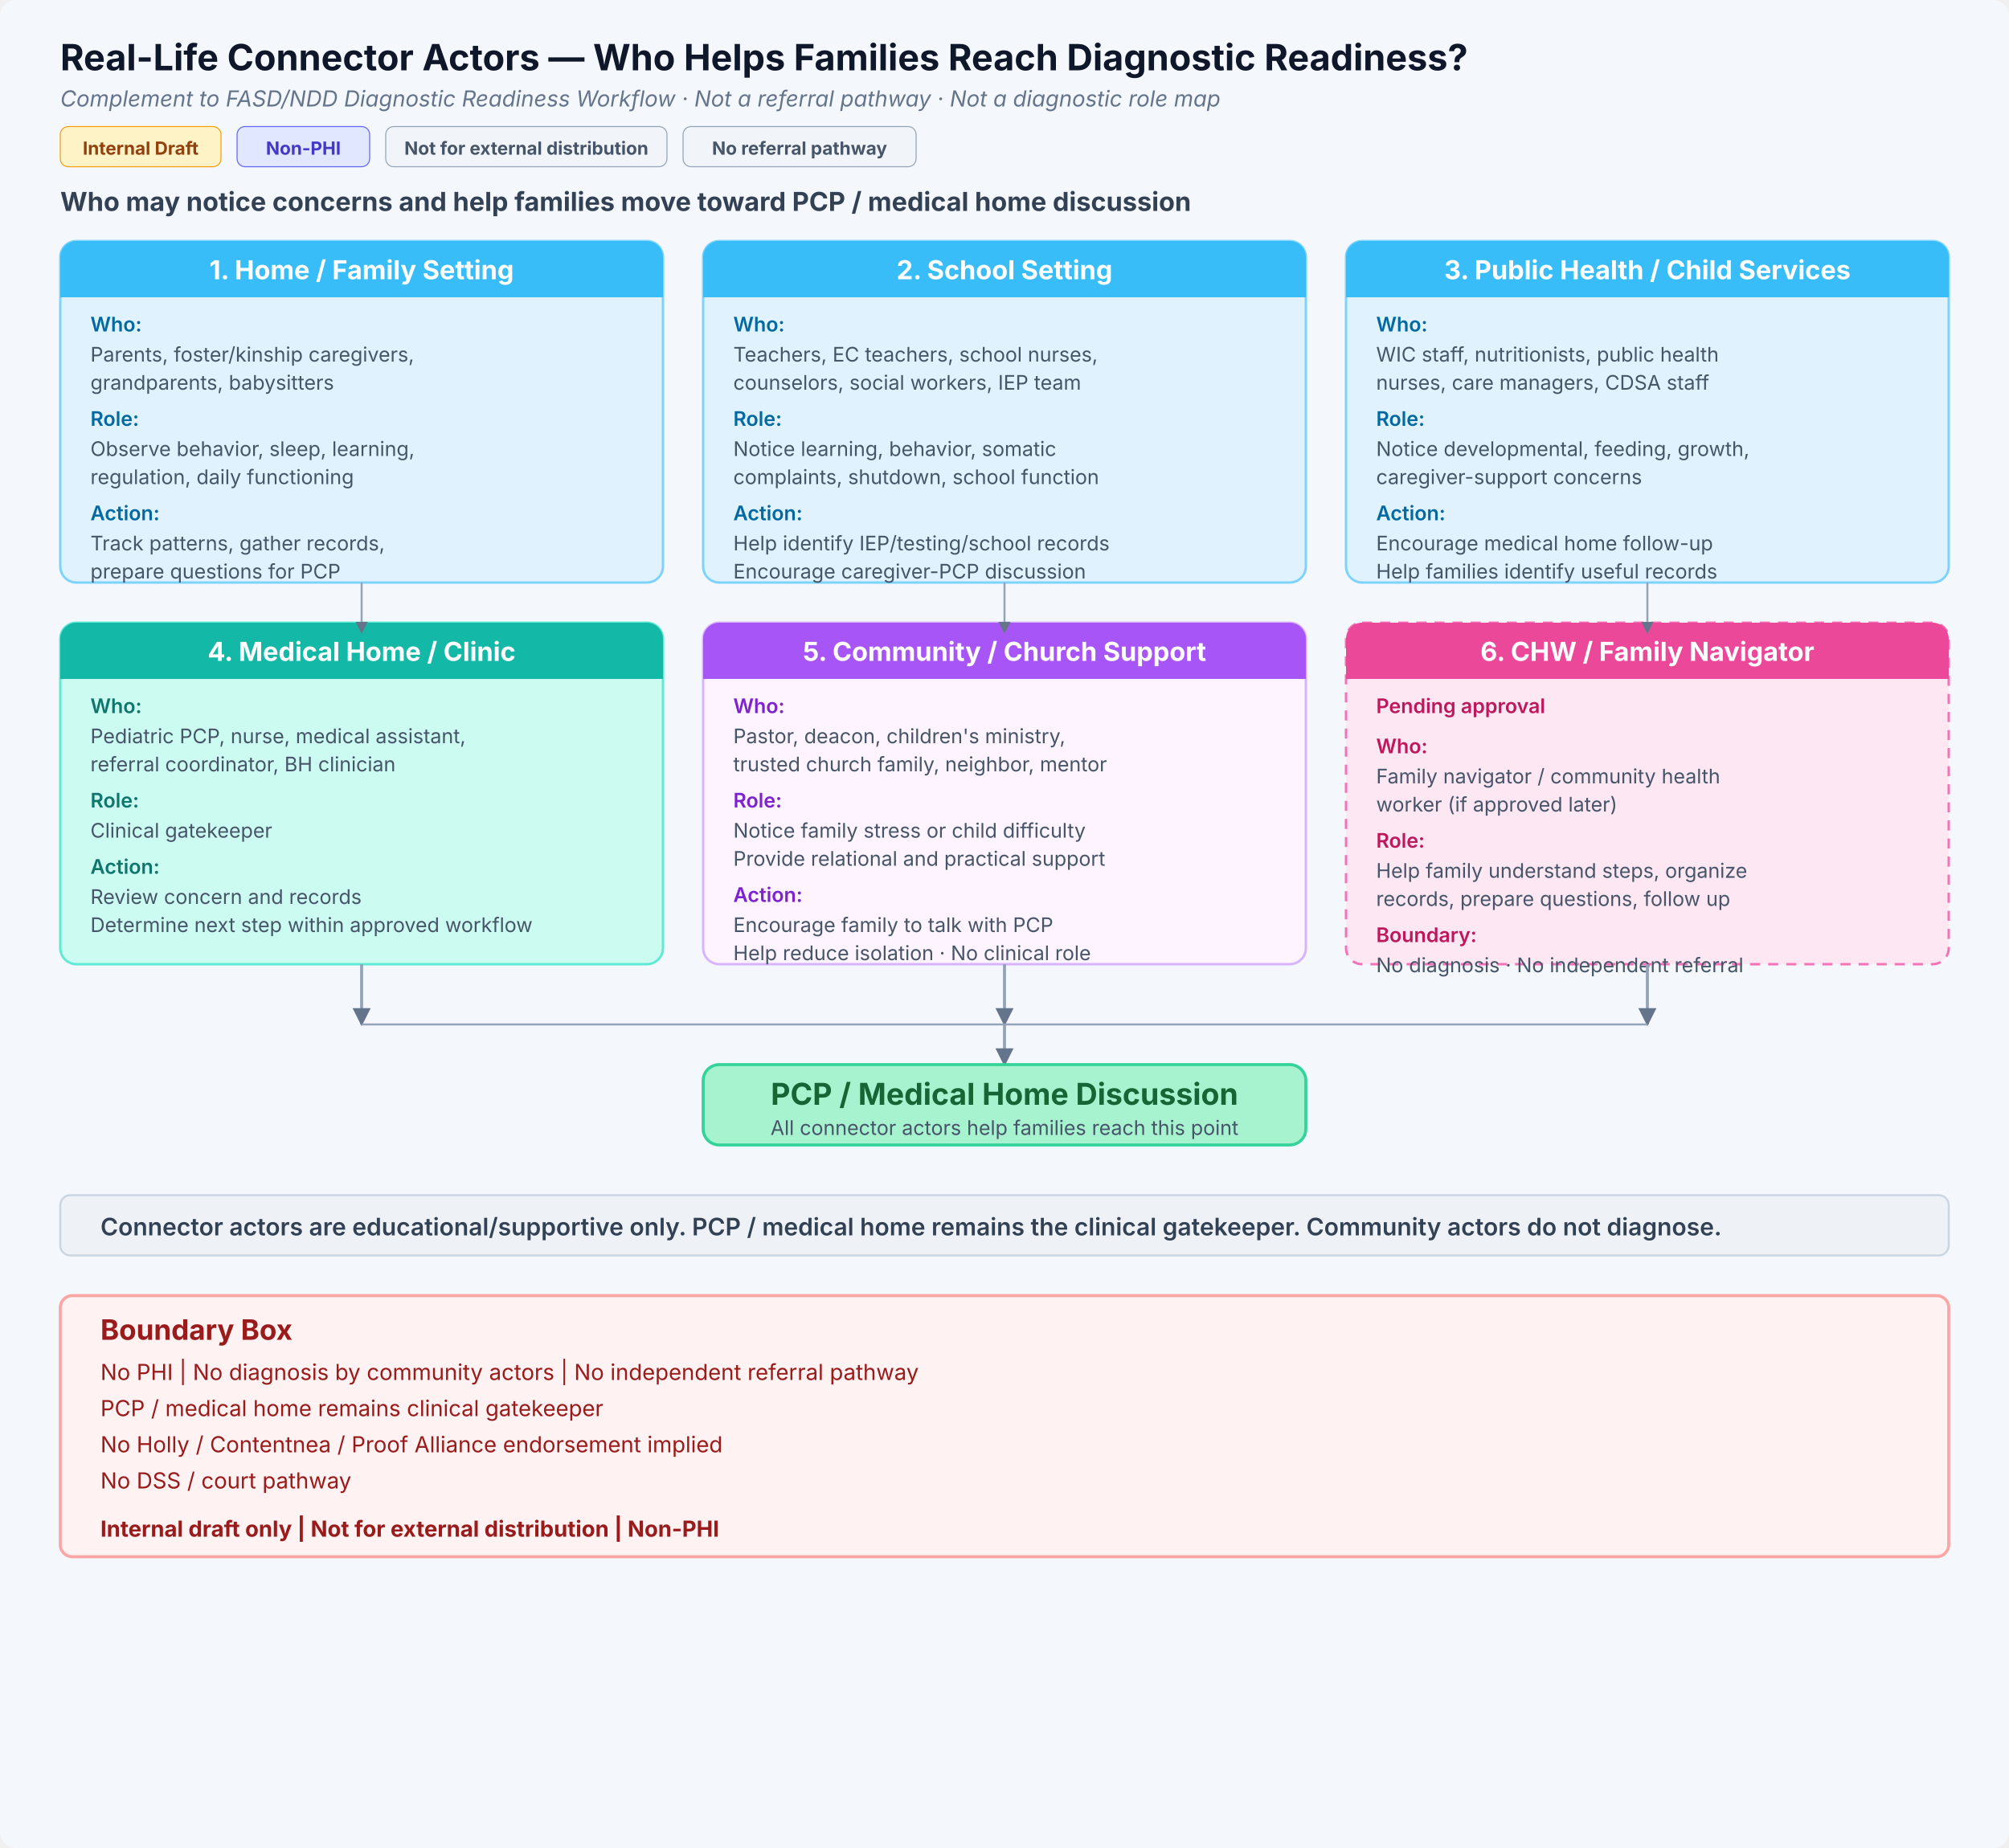
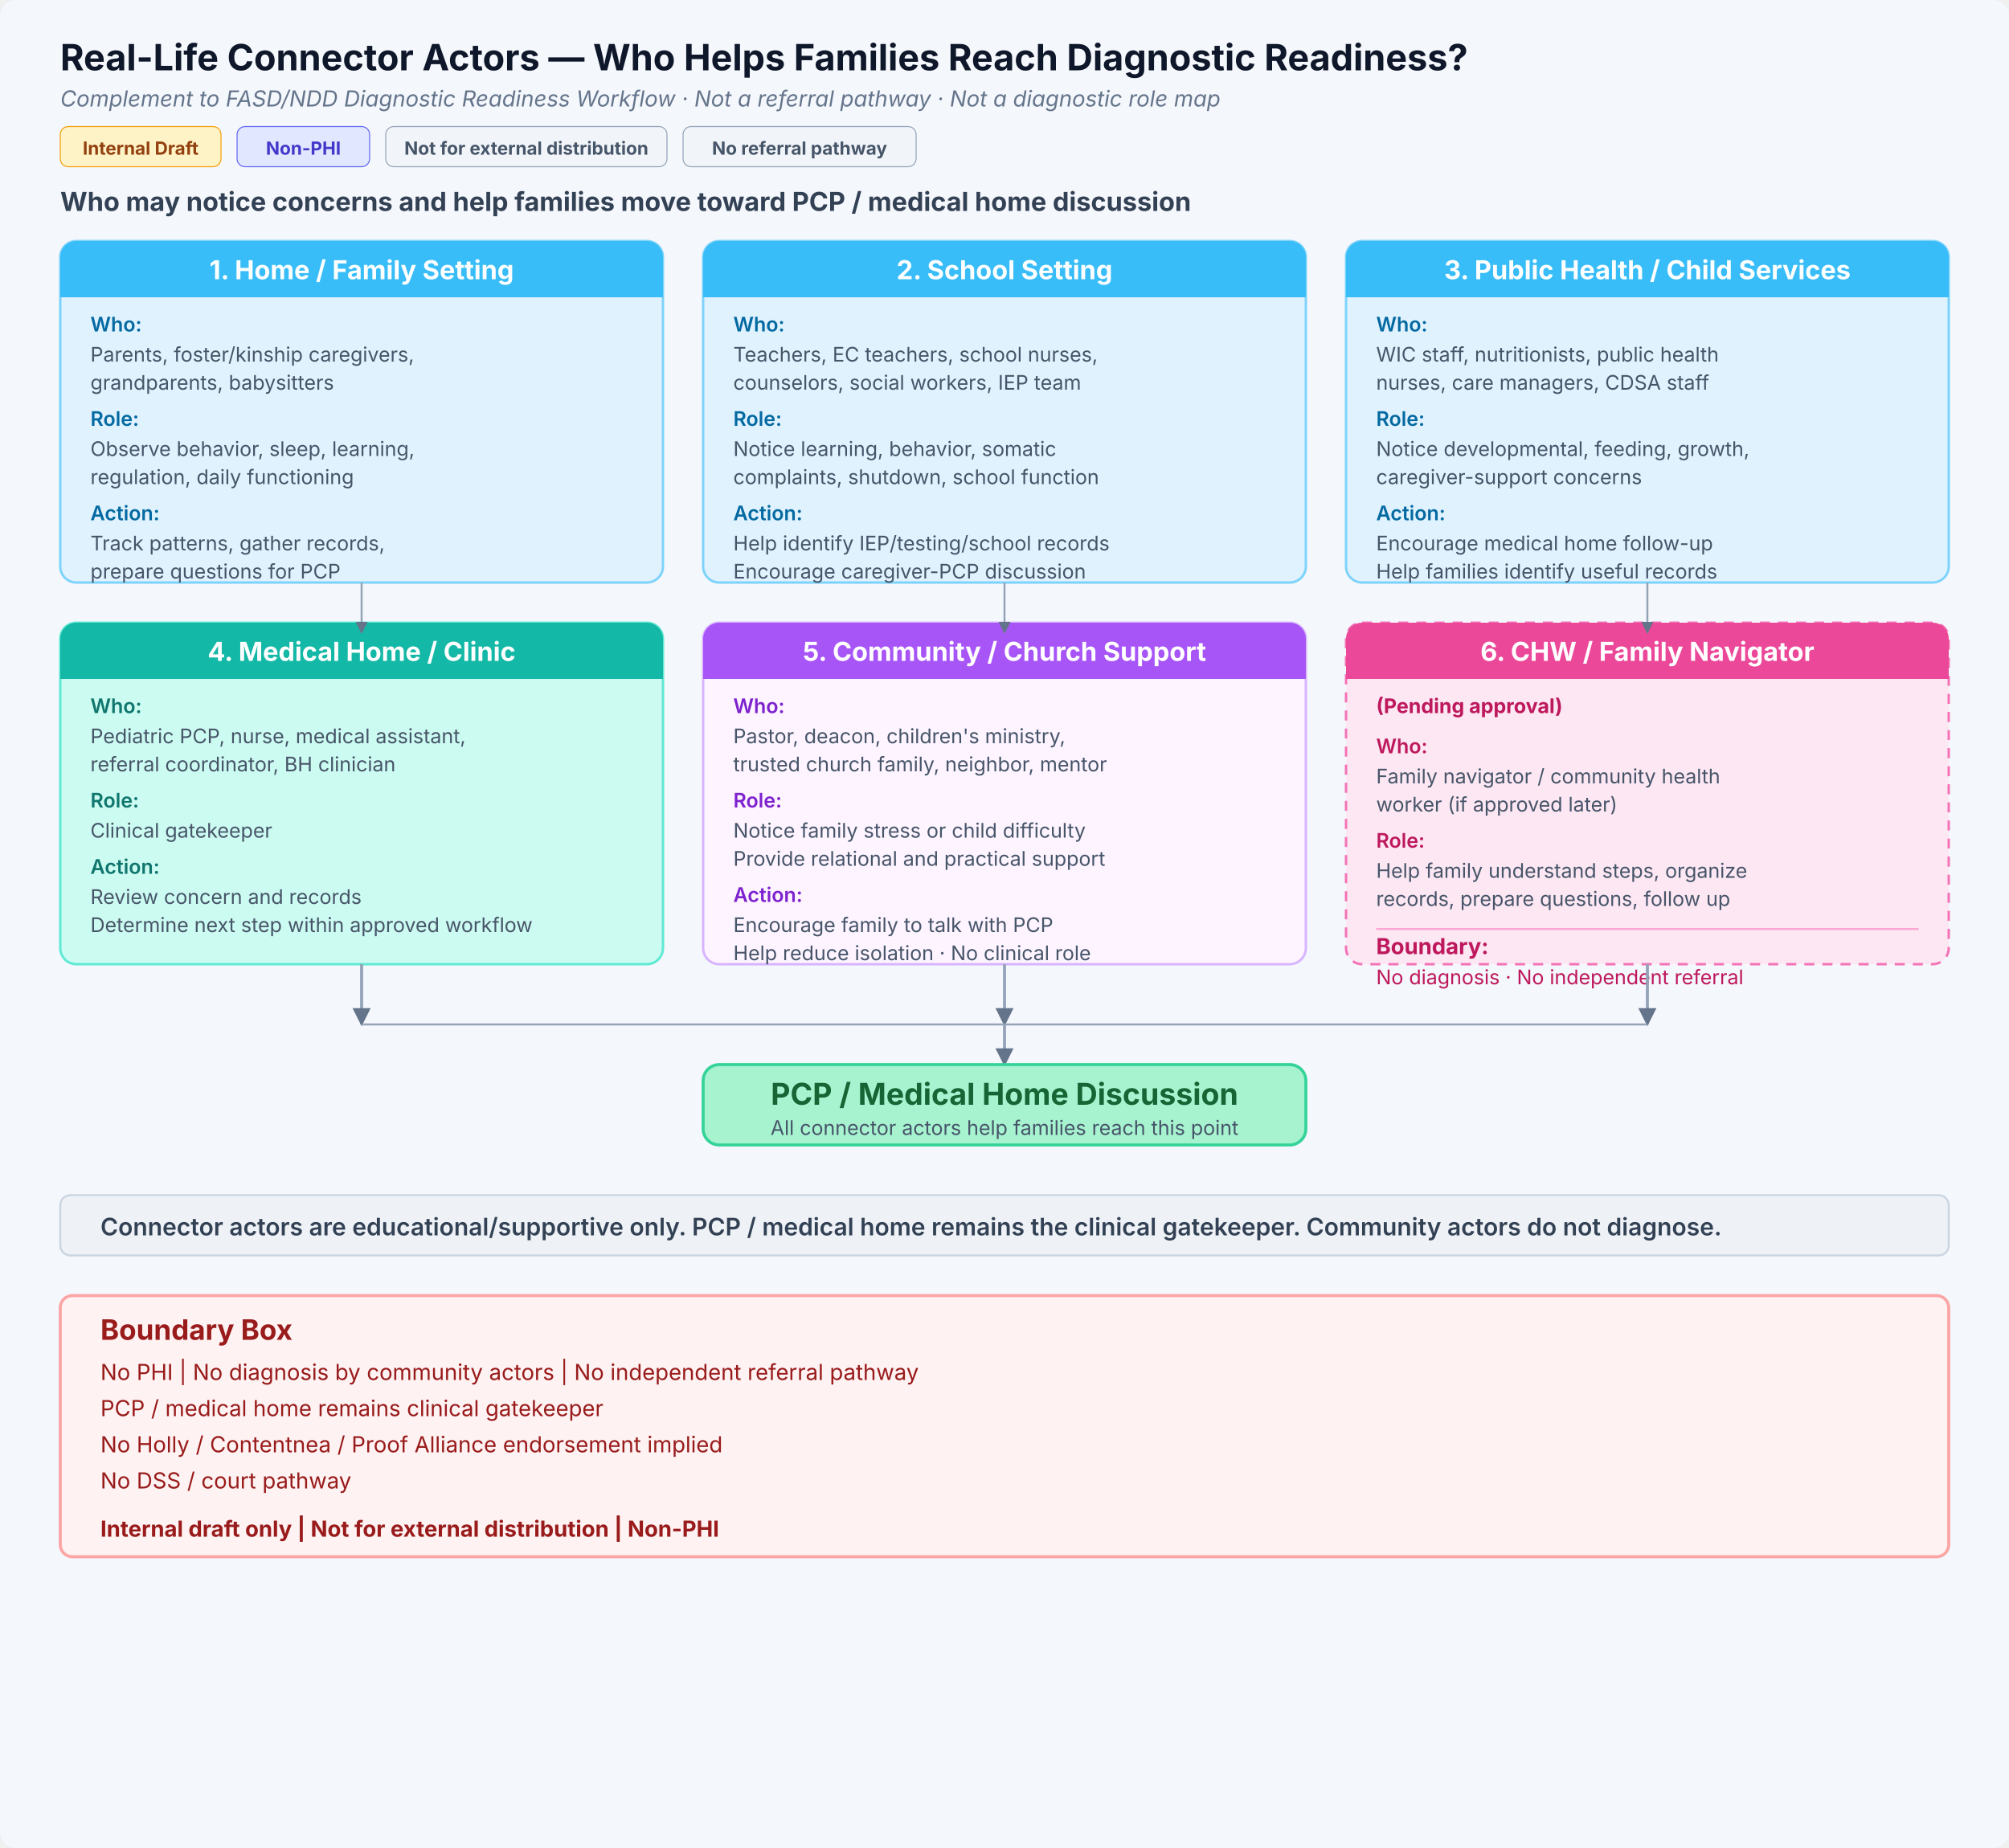
<svg xmlns="http://www.w3.org/2000/svg" viewBox="0 0 1000 920" width="1000" height="920" style="font-family: ui-sans-serif, system-ui, -apple-system, BlinkMacSystemFont, 'Segoe UI', sans-serif; background: #f4f7fb;">
  <defs>
    <marker id="a" viewBox="0 0 10 10" refX="9" refY="5" markerWidth="6" markerHeight="6" orient="auto">
      <path d="M0 0L10 5L0 10z" fill="#64748b" />
    </marker>
  </defs>
  <rect width="1000" height="920" fill="#f4f7fb" rx="8" />
  <text x="30" y="35" font-size="18" font-weight="700" fill="#0f172a">Real-Life Connector Actors — Who Helps Families Reach Diagnostic Readiness?</text>
  <text x="30" y="53" font-size="11" fill="#64748b" font-style="italic">Complement to FASD/NDD Diagnostic Readiness Workflow · Not a referral pathway · Not a diagnostic role map</text>
  <rect x="30" y="63" width="80" height="20" rx="4" fill="#fef3c7" stroke="#f59e0b" stroke-width="0.5" />
  <text x="70" y="77" font-size="9" font-weight="700" fill="#92400e" text-anchor="middle">Internal Draft</text>
  <rect x="118" y="63" width="66" height="20" rx="4" fill="#e0e7ff" stroke="#6366f1" stroke-width="0.5" />
  <text x="151" y="77" font-size="9" font-weight="700" fill="#4338ca" text-anchor="middle">Non-PHI</text>
  <rect x="192" y="63" width="140" height="20" rx="4" fill="#f1f5f9" stroke="#94a3b8" stroke-width="0.5" />
  <text x="262" y="77" font-size="9" font-weight="700" fill="#475569" text-anchor="middle">Not for external distribution</text>
  <rect x="340" y="63" width="116" height="20" rx="4" fill="#f1f5f9" stroke="#94a3b8" stroke-width="0.5" />
  <text x="398" y="77" font-size="9" font-weight="700" fill="#475569" text-anchor="middle">No referral pathway</text>
  <text x="30" y="105" font-size="13" font-weight="700" fill="#334155">Who may notice concerns and help families move toward PCP / medical home discussion</text>
  <rect x="30" y="120" width="300" height="170" rx="8" fill="#e0f2fe" stroke="#7dd3fc" stroke-width="1.2" />
  <rect x="30" y="120" width="300" height="28" rx="8" fill="#38bdf8" />
  <rect x="30" y="138" width="300" height="10" fill="#38bdf8" />
  <text x="180" y="139" font-size="13" font-weight="700" fill="#ffffff" text-anchor="middle">1. Home / Family Setting</text>
  <text x="45" y="165" font-size="10" font-weight="600" fill="#0369a1">Who:</text>
  <text x="45" y="180" font-size="10" fill="#475569">Parents, foster/kinship caregivers,</text>
  <text x="45" y="194" font-size="10" fill="#475569">grandparents, babysitters</text>
  <text x="45" y="212" font-size="10" font-weight="600" fill="#0369a1">Role:</text>
  <text x="45" y="227" font-size="10" fill="#475569">Observe behavior, sleep, learning,</text>
  <text x="45" y="241" font-size="10" fill="#475569">regulation, daily functioning</text>
  <text x="45" y="259" font-size="10" font-weight="600" fill="#0369a1">Action:</text>
  <text x="45" y="274" font-size="10" fill="#475569">Track patterns, gather records,</text>
  <text x="45" y="288" font-size="10" fill="#475569">prepare questions for PCP</text>
  <rect x="350" y="120" width="300" height="170" rx="8" fill="#e0f2fe" stroke="#7dd3fc" stroke-width="1.2" />
  <rect x="350" y="120" width="300" height="28" rx="8" fill="#38bdf8" />
  <rect x="350" y="138" width="300" height="10" fill="#38bdf8" />
  <text x="500" y="139" font-size="13" font-weight="700" fill="#ffffff" text-anchor="middle">2. School Setting</text>
  <text x="365" y="165" font-size="10" font-weight="600" fill="#0369a1">Who:</text>
  <text x="365" y="180" font-size="10" fill="#475569">Teachers, EC teachers, school nurses,</text>
  <text x="365" y="194" font-size="10" fill="#475569">counselors, social workers, IEP team</text>
  <text x="365" y="212" font-size="10" font-weight="600" fill="#0369a1">Role:</text>
  <text x="365" y="227" font-size="10" fill="#475569">Notice learning, behavior, somatic</text>
  <text x="365" y="241" font-size="10" fill="#475569">complaints, shutdown, school function</text>
  <text x="365" y="259" font-size="10" font-weight="600" fill="#0369a1">Action:</text>
  <text x="365" y="274" font-size="10" fill="#475569">Help identify IEP/testing/school records</text>
  <text x="365" y="288" font-size="10" fill="#475569">Encourage caregiver-PCP discussion</text>
  <rect x="670" y="120" width="300" height="170" rx="8" fill="#e0f2fe" stroke="#7dd3fc" stroke-width="1.2" />
  <rect x="670" y="120" width="300" height="28" rx="8" fill="#38bdf8" />
  <rect x="670" y="138" width="300" height="10" fill="#38bdf8" />
  <text x="820" y="139" font-size="13" font-weight="700" fill="#ffffff" text-anchor="middle">3. Public Health / Child Services</text>
  <text x="685" y="165" font-size="10" font-weight="600" fill="#0369a1">Who:</text>
  <text x="685" y="180" font-size="10" fill="#475569">WIC staff, nutritionists, public health</text>
  <text x="685" y="194" font-size="10" fill="#475569">nurses, care managers, CDSA staff</text>
  <text x="685" y="212" font-size="10" font-weight="600" fill="#0369a1">Role:</text>
  <text x="685" y="227" font-size="10" fill="#475569">Notice developmental, feeding, growth,</text>
  <text x="685" y="241" font-size="10" fill="#475569">caregiver-support concerns</text>
  <text x="685" y="259" font-size="10" font-weight="600" fill="#0369a1">Action:</text>
  <text x="685" y="274" font-size="10" fill="#475569">Encourage medical home follow-up</text>
  <text x="685" y="288" font-size="10" fill="#475569">Help families identify useful records</text>
  <rect x="30" y="310" width="300" height="170" rx="8" fill="#ccfbf1" stroke="#5eead4" stroke-width="1.2" />
  <rect x="30" y="310" width="300" height="28" rx="8" fill="#14b8a6" />
  <rect x="30" y="328" width="300" height="10" fill="#14b8a6" />
  <text x="180" y="329" font-size="13" font-weight="700" fill="#ffffff" text-anchor="middle">4. Medical Home / Clinic</text>
  <text x="45" y="355" font-size="10" font-weight="600" fill="#0f766e">Who:</text>
  <text x="45" y="370" font-size="10" fill="#475569">Pediatric PCP, nurse, medical assistant,</text>
  <text x="45" y="384" font-size="10" fill="#475569">referral coordinator, BH clinician</text>
  <text x="45" y="402" font-size="10" font-weight="600" fill="#0f766e">Role:</text>
  <text x="45" y="417" font-size="10" fill="#475569">Clinical gatekeeper</text>
  <text x="45" y="435" font-size="10" font-weight="600" fill="#0f766e">Action:</text>
  <text x="45" y="450" font-size="10" fill="#475569">Review concern and records</text>
  <text x="45" y="464" font-size="10" fill="#475569">Determine next step within approved workflow</text>
  <rect x="350" y="310" width="300" height="170" rx="8" fill="#fdf4ff" stroke="#d8b4fe" stroke-width="1.2" />
  <rect x="350" y="310" width="300" height="28" rx="8" fill="#a855f7" />
  <rect x="350" y="328" width="300" height="10" fill="#a855f7" />
  <text x="500" y="329" font-size="13" font-weight="700" fill="#ffffff" text-anchor="middle">5. Community / Church Support</text>
  <text x="365" y="355" font-size="10" font-weight="600" fill="#7e22ce">Who:</text>
  <text x="365" y="370" font-size="10" fill="#475569">Pastor, deacon, children's ministry,</text>
  <text x="365" y="384" font-size="10" fill="#475569">trusted church family, neighbor, mentor</text>
  <text x="365" y="402" font-size="10" font-weight="600" fill="#7e22ce">Role:</text>
  <text x="365" y="417" font-size="10" fill="#475569">Notice family stress or child difficulty</text>
  <text x="365" y="431" font-size="10" fill="#475569">Provide relational and practical support</text>
  <text x="365" y="449" font-size="10" font-weight="600" fill="#7e22ce">Action:</text>
  <text x="365" y="464" font-size="10" fill="#475569">Encourage family to talk with PCP</text>
  <text x="365" y="478" font-size="10" fill="#475569">Help reduce isolation · No clinical role</text>
  <rect x="670" y="310" width="300" height="170" rx="8" fill="#fce7f3" stroke="#f472b6" stroke-width="1.2" stroke-dasharray="5 4" />
  <rect x="670" y="310" width="300" height="28" rx="8" fill="#ec4899" />
  <rect x="670" y="328" width="300" height="10" fill="#ec4899" />
  <text x="820" y="329" font-size="13" font-weight="700" fill="#ffffff" text-anchor="middle">6. CHW / Family Navigator</text>
-   <text x="685" y="355" font-size="10" font-weight="600" fill="#be185d">Pending approval</text>
+   <text x="685" y="355" font-size="10" font-weight="700" fill="#be185d">(Pending approval)</text>
  <text x="685" y="375" font-size="10" font-weight="600" fill="#be185d">Who:</text>
  <text x="685" y="390" font-size="10" fill="#475569">Family navigator / community health</text>
  <text x="685" y="404" font-size="10" fill="#475569">worker (if approved later)</text>
  <text x="685" y="422" font-size="10" font-weight="600" fill="#be185d">Role:</text>
  <text x="685" y="437" font-size="10" fill="#475569">Help family understand steps, organize</text>
  <text x="685" y="451" font-size="10" fill="#475569">records, prepare questions, follow up</text>
-   <text x="685" y="469" font-size="10" font-weight="600" fill="#be185d">Boundary:</text>
-   <text x="685" y="484" font-size="10" fill="#475569">No diagnosis · No independent referral</text>
+   <rect x="685" y="462" width="270" height="1" fill="#f9a8d4" />
+   <text x="685" y="475" font-size="11" font-weight="700" fill="#be185d">Boundary:</text>
+   <text x="685" y="490" font-size="10" fill="#be185d">No diagnosis · No independent referral</text>
  <path d="M180 290 L180 315" stroke="#94a3b8" stroke-width="1" fill="none" marker-end="url(#a)" />
  <path d="M500 290 L500 315" stroke="#94a3b8" stroke-width="1" fill="none" marker-end="url(#a)" />
  <path d="M820 290 L820 315" stroke="#94a3b8" stroke-width="1" fill="none" marker-end="url(#a)" />
  <path d="M180 480 L180 510" stroke="#94a3b8" stroke-width="1.5" fill="none" marker-end="url(#a)" />
  <path d="M500 480 L500 510" stroke="#94a3b8" stroke-width="1.5" fill="none" marker-end="url(#a)" />
  <path d="M820 480 L820 510" stroke="#94a3b8" stroke-width="1.5" fill="none" marker-end="url(#a)" />
  <path d="M180 510 L500 510" stroke="#94a3b8" stroke-width="1" fill="none" />
  <path d="M820 510 L500 510" stroke="#94a3b8" stroke-width="1" fill="none" />
  <path d="M500 510 L500 530" stroke="#94a3b8" stroke-width="1.5" fill="none" marker-end="url(#a)" />
  <rect x="350" y="530" width="300" height="40" rx="8" fill="#a7f3d0" stroke="#34d399" stroke-width="1.5" />
  <text x="500" y="550" font-size="15" font-weight="700" fill="#166534" text-anchor="middle">PCP / Medical Home Discussion</text>
  <text x="500" y="565" font-size="10" fill="#475569" text-anchor="middle">All connector actors help families reach this point</text>
  <rect x="30" y="595" width="940" height="30" rx="5" fill="#eef2f6" stroke="#cbd5e1" stroke-width="1" />
  <text x="50" y="615" font-size="12" font-weight="600" fill="#334155">Connector actors are educational/supportive only. PCP / medical home remains the clinical gatekeeper. Community actors do not diagnose.</text>
  <rect x="30" y="645" width="940" height="130" rx="6" fill="#fef2f2" stroke="#fca5a5" stroke-width="1.5" />
  <text x="50" y="667" font-size="14" font-weight="700" fill="#991b1b">Boundary Box</text>
  <g font-size="11" fill="#991b1b">
    <text x="50" y="687">No PHI  |  No diagnosis by community actors  |  No independent referral pathway</text>
    <text x="50" y="705">PCP / medical home remains clinical gatekeeper</text>
    <text x="50" y="723">No Holly / Contentnea / Proof Alliance endorsement implied</text>
    <text x="50" y="741">No DSS / court pathway</text>
    <text x="50" y="765" font-weight="700">Internal draft only  |  Not for external distribution  |  Non-PHI</text>
  </g>
</svg>
